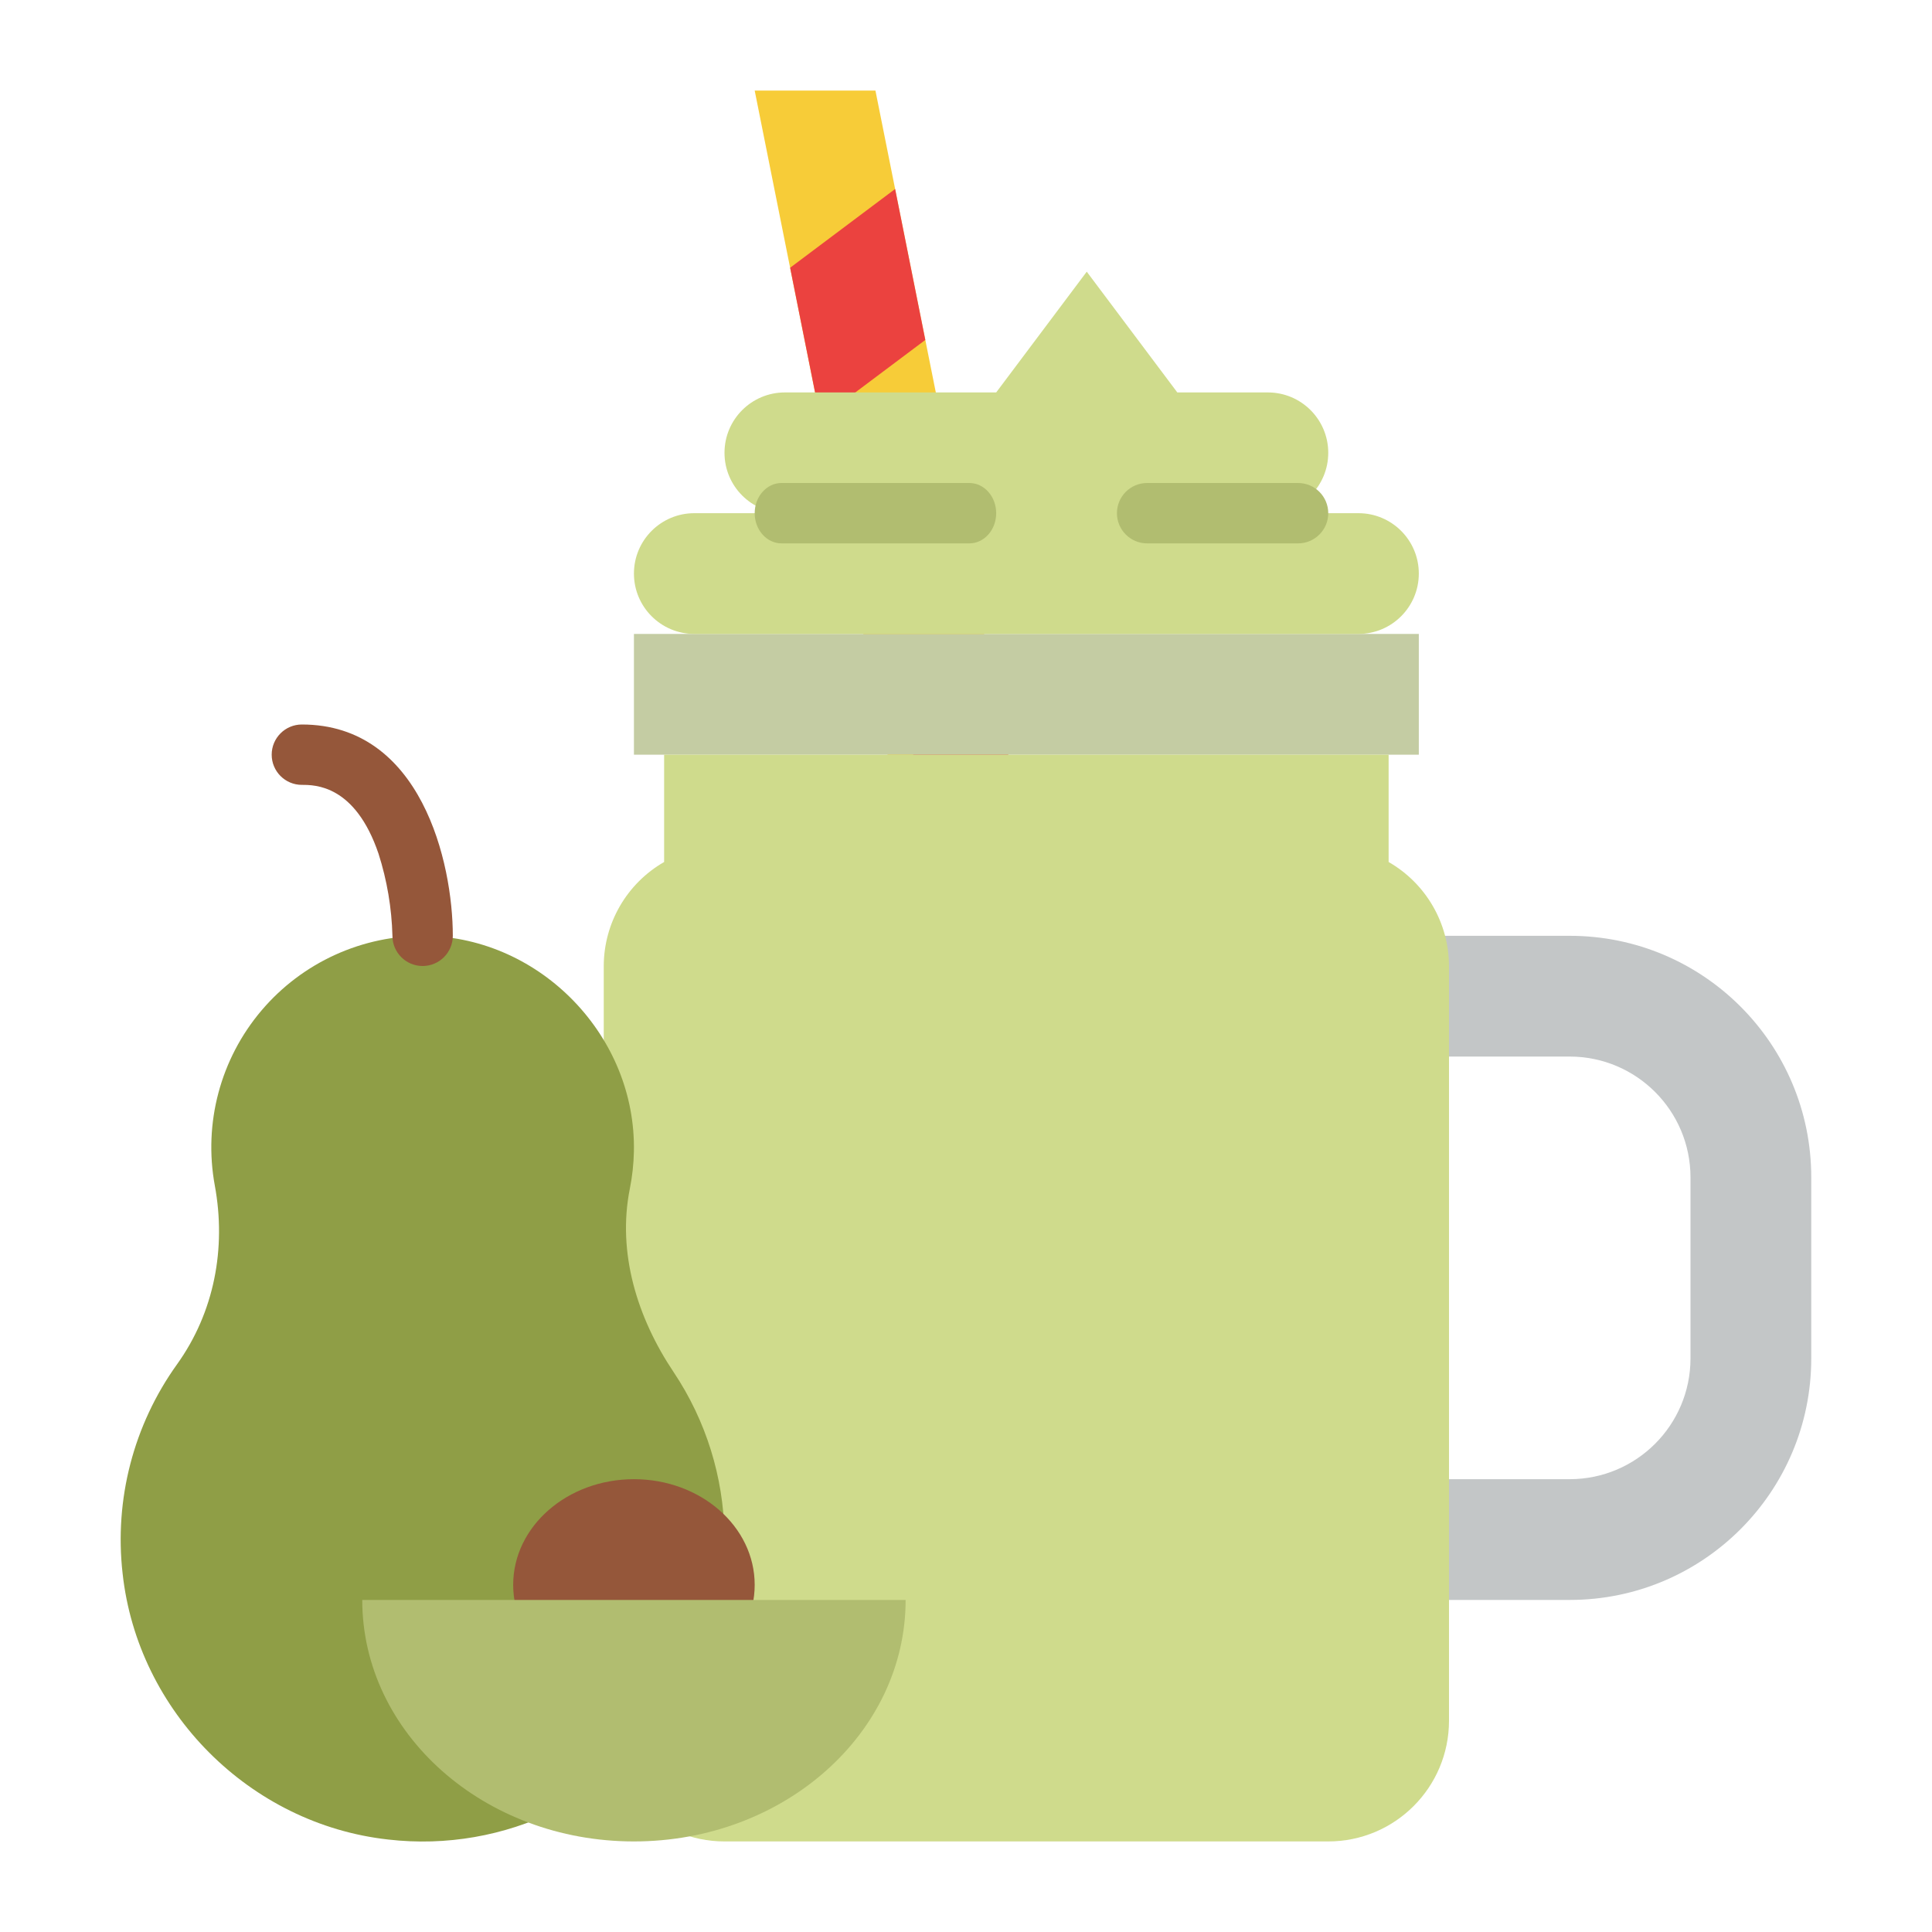
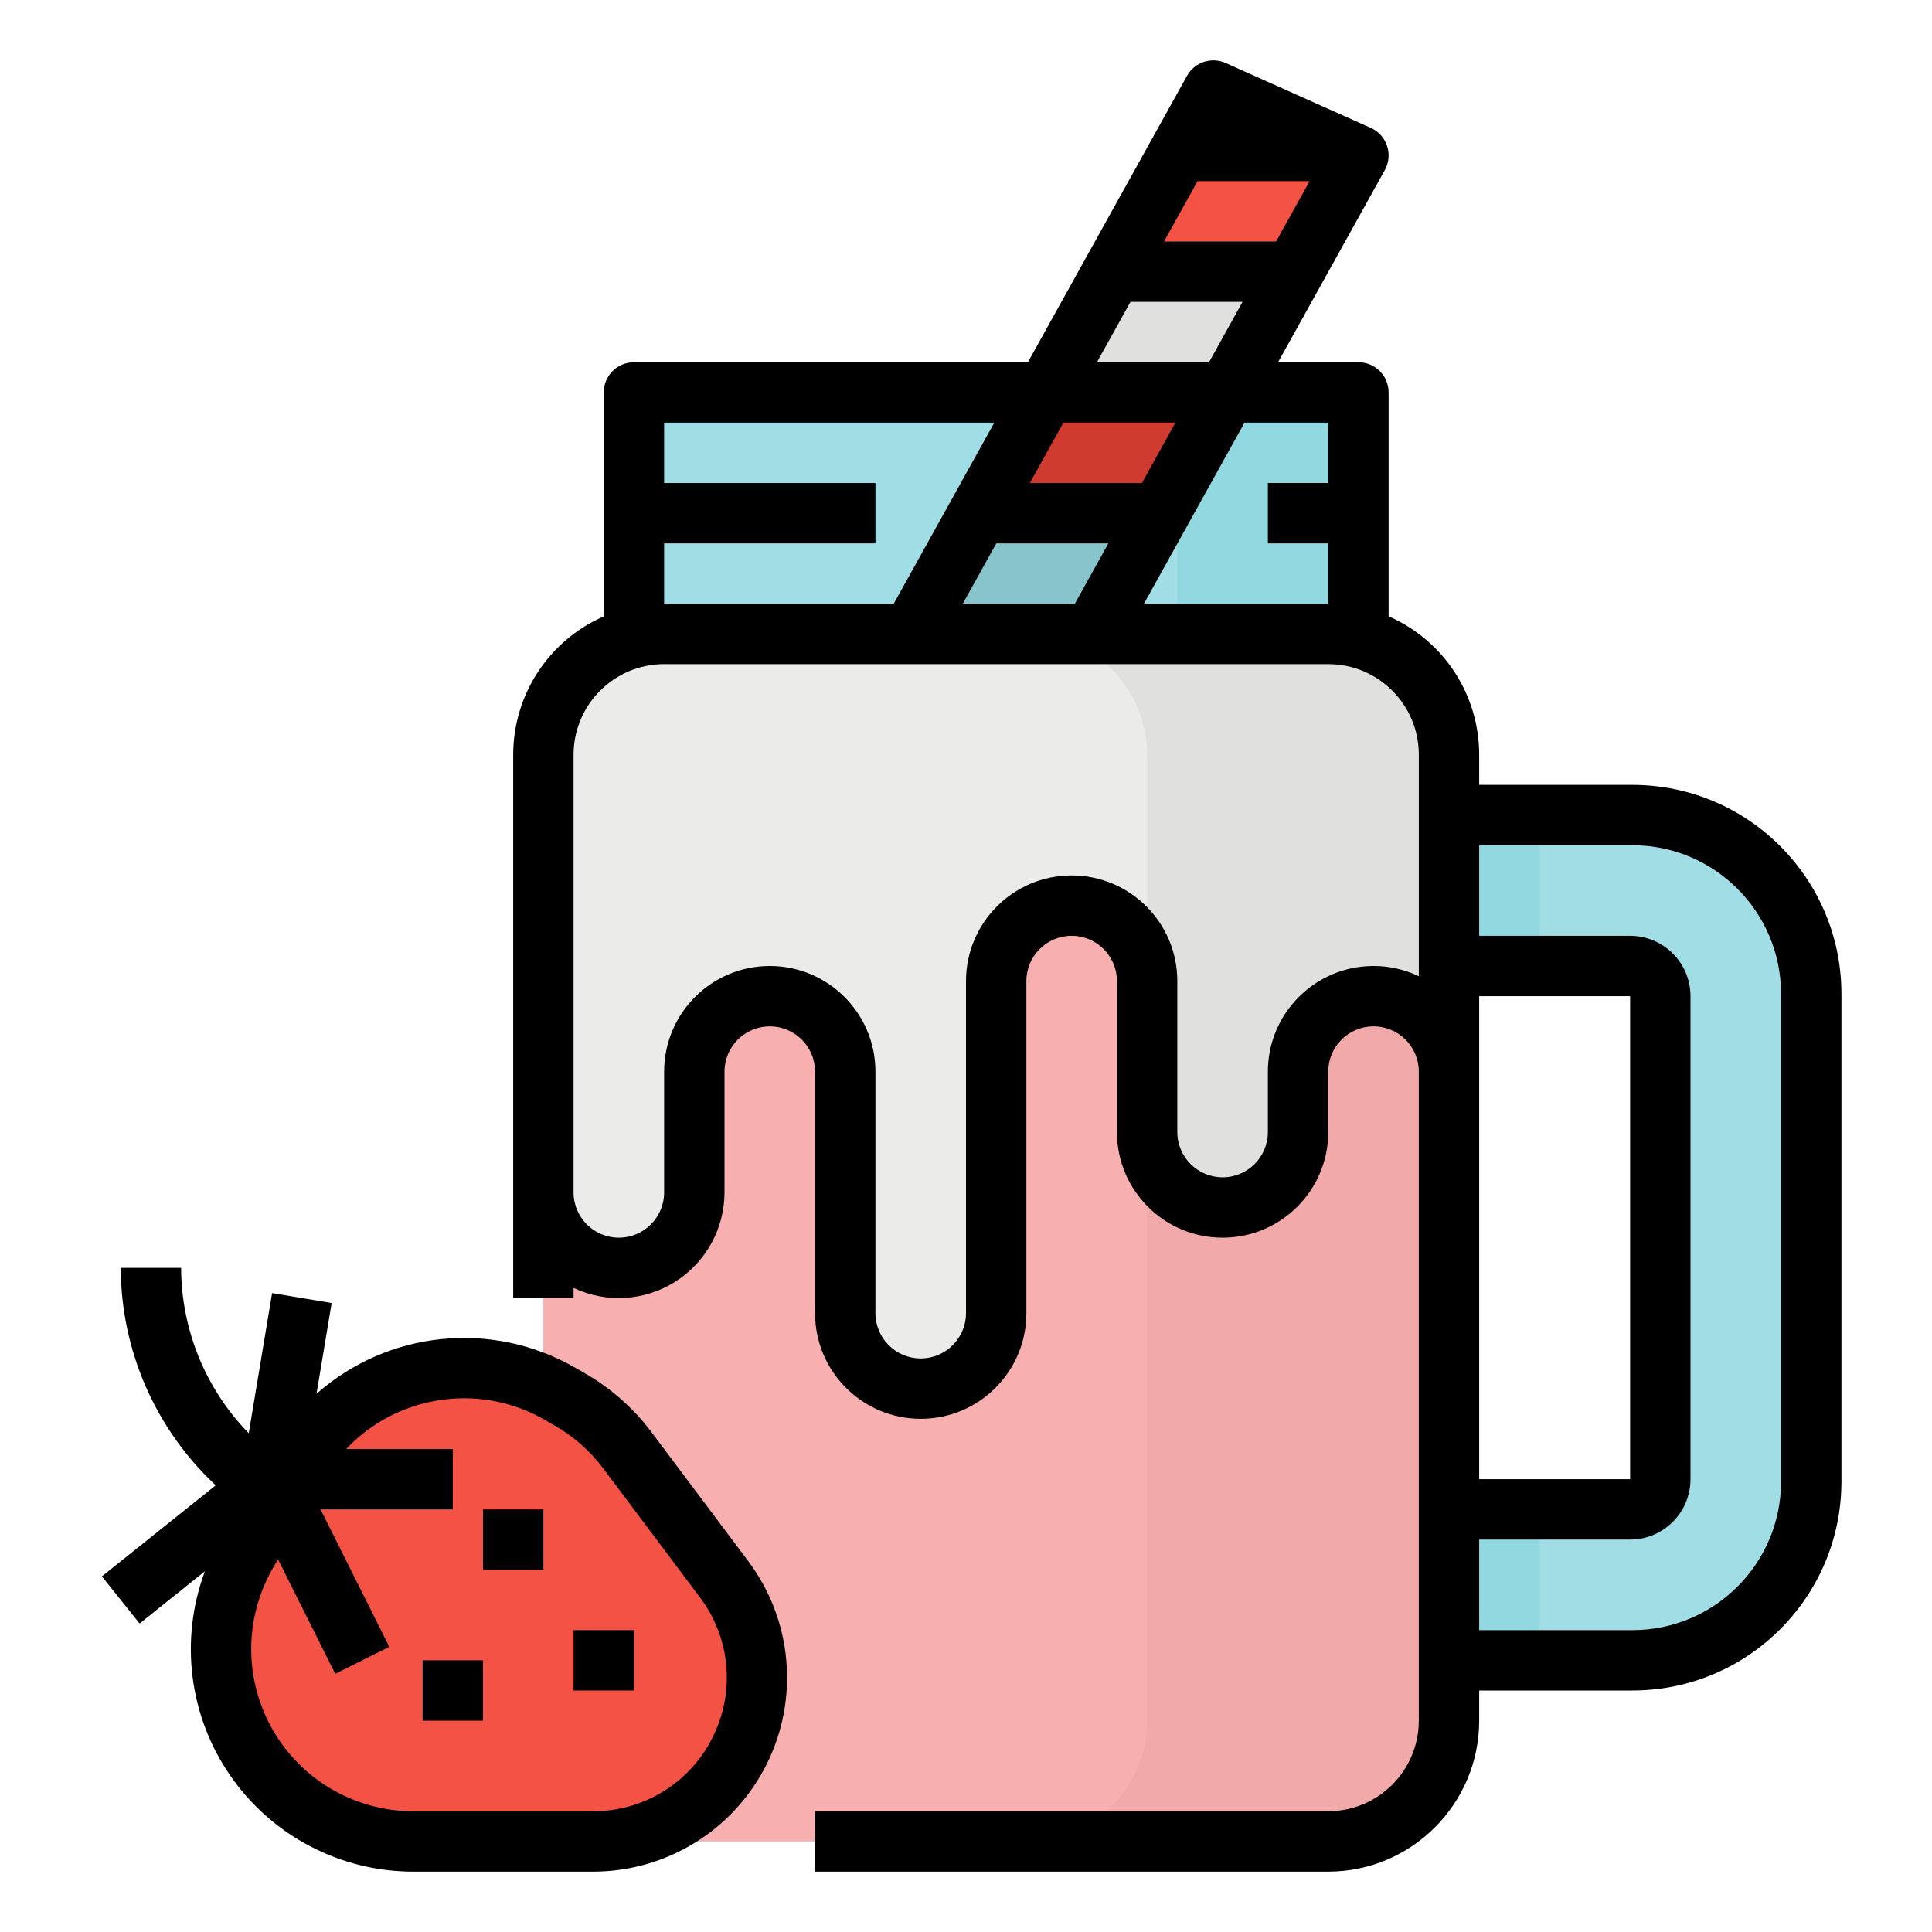
- <svg xmlns="http://www.w3.org/2000/svg" id="Flat" height="512" viewBox="0 0 512 512" width="512">
-   <path d="m312 424h-32l-80-400h32z" fill="#f7cc38" />
-   <g fill="#eb423f">
-     <path d="m209.391 70.957 8 40 27.826-20.87-8-40z" />
-     <path d="m271.72 222.62-27.58 22.07-8-40 27.58-22.07z" />
-     <path d="m260.138 324.69 27.586-22.069-7.953-39.764-27.428 22.857z" />
-     <path d="m276.138 404.69 27.586-22.069-8-40-27.586 22.069z" />
+ <svg xmlns="http://www.w3.org/2000/svg" height="512" viewBox="0 0 512 512" width="512">
+   <g id="Filled_outline" data-name="Filled outline">
+     <path d="m384 200v256a32 32 0 0 1 -32 32h-176a32 32 0 0 1 -32-32v-256a32 32 0 0 1 32-32h176a31.991 31.991 0 0 1 32 32z" fill="#f7afaf" />
+     <path d="m384 200v256a32 32 0 0 1 -32 32h-80a32 32 0 0 0 32-32v-256a31.991 31.991 0 0 0 -32-32h80a31.991 31.991 0 0 1 32 32z" fill="#f1a9a9" />
+     <path d="m432.645 216h-48.645v40h48a8 8 0 0 1 8 8v128a8 8 0 0 1 -8 8h-48v40h48.645a47.356 47.356 0 0 0 47.355-47.355v-129.29a47.356 47.356 0 0 0 -47.355-47.355z" fill="#a0dde5" />
+     <path d="m168 104h192v64h-192z" fill="#a0dde5" />
+     <path d="m312 104h48v64h-48z" fill="#92d8e0" />
+     <path d="m384 200v84a20 20 0 0 0 -40 0v16a20 20 0 0 1 -40 0v-40a20 20 0 0 0 -40 0v88a20 20 0 0 1 -40 0v-64a20 20 0 0 0 -40 0v32a20 20 0 0 1 -40 0v-116a32 32 0 0 1 32-32h176a31.991 31.991 0 0 1 32 32z" fill="#ebebe9" />
+     <path d="m384 200v84a20 20 0 0 0 -40 0v16a20 20 0 0 1 -40 0v-100a31.991 31.991 0 0 0 -32-32h80a31.991 31.991 0 0 1 32 32z" fill="#e0e0de" />
+     <path d="m157.167 488h-47.633a50.968 50.968 0 0 1 -25.285-6.715 50.964 50.964 0 0 1 -18.964-69.534l13.43-23.5a50.964 50.964 0 0 1 69.534-18.964l2.593 1.482a50.96 50.96 0 0 1 15.486 13.671l25.572 34.1a43.417 43.417 0 0 1 4.1 45.46 43.416 43.416 0 0 1 -38.833 24z" fill="#f35244" />
+     <path d="m360 41.19-17.12 30.81-17.78 32-17.77 32-17.78 32h-48l17.78-32 17.77-32 17.78-32 17.78-32 8.89-16 35.79 16z" fill="#e0e0de" />
+     <path d="m307.33 136-17.78 32h-48l17.78-32z" fill="#88c4cc" />
+     <path d="m325.1 104-17.77 32h-48l17.77-32z" fill="#cf3b2e" />
+     <path d="m360 41.19-17.12 30.81h-48l17.78-32h44.68z" fill="#f35244" />
+     <path d="m384 216h24v40h-24z" fill="#92d8e0" />
+     <path d="m384 400h24v40h-24z" fill="#92d8e0" />
+     <path d="m432.645 208h-40.645v-8a40.033 40.033 0 0 0 -24-36.674v-59.326a8 8 0 0 0 -8-8h-21.3l28.291-50.925a8 8 0 0 0 -3.727-11.188l-2.661-1.19-35.788-16a8 8 0 0 0 -10.258 3.418l-42.157 75.885h-104.4a8 8 0 0 0 -8 8v59.35a40.051 40.051 0 0 0 -24 36.65v144h16v-2.689a28.022 28.022 0 0 0 40-25.311v-32a12 12 0 0 1 24 0v64a28 28 0 0 0 56 0v-88a12 12 0 0 1 24 0v40a28 28 0 0 0 56 0v-16a12 12 0 0 1 24 0v172a24.027 24.027 0 0 1 -24 24h-136v16h136a40.045 40.045 0 0 0 40-40v-8h40.645a55.418 55.418 0 0 0 55.355-55.355v-129.29a55.418 55.418 0 0 0 -55.355-55.355zm-80.645-96v16h-16v16h16v16h-48.854l26.667-48zm-52.41-32h29.7l-8.89 16h-29.7zm17.778-32h29.695l-8.89 16h-29.694zm-14.748 80h-29.7l8.889-16h29.694zm-38.584 16h29.695l-8.888 16h-29.7zm-88.036 0h56v-16h-56v-16h87.507l-26.665 48h-60.842zm188 112a28.007 28.007 0 0 0 -28 28v16a12 12 0 0 1 -24 0v-40a28 28 0 0 0 -56 0v88a12 12 0 0 1 -24 0v-64a28 28 0 0 0 -56 0v32a12 12 0 0 1 -24 0v-116a24.027 24.027 0 0 1 24-24h176a23.992 23.992 0 0 1 24 24v58.707a27.838 27.838 0 0 0 -12-2.707zm28 8h40v128h-40zm80 128.645a39.4 39.4 0 0 1 -39.355 39.355h-40.645v-24h40a16.019 16.019 0 0 0 16-16v-128a16.019 16.019 0 0 0 -16-16h-40v-24h40.645a39.4 39.4 0 0 1 39.355 39.355z" />
+     <path d="m172.729 379.638a58.6 58.6 0 0 0 -17.917-15.816l-2.594-1.483a59.01 59.01 0 0 0 -68.335 7.024l4.008-24.048-15.782-2.63-6.19 37.14a62.993 62.993 0 0 1 -17.919-43.825h-16a79.1 79.1 0 0 0 25.167 57.622l-30.167 24.131 10 12.494 17.305-13.847a58.959 58.959 0 0 0 55.229 79.6h47.633a51.416 51.416 0 0 0 41.133-82.266zm16.116 80.784a35.225 35.225 0 0 1 -31.678 19.578h-47.633a42.964 42.964 0 0 1 -37.3-64.28l1.432-2.506 15.182 30.364 14.31-7.156-18.214-36.422h35.056v-16h-28.252a42.677 42.677 0 0 1 19.912-11.916 43.192 43.192 0 0 1 11.372-1.532 42.727 42.727 0 0 1 21.247 5.678l2.595 1.484a42.7 42.7 0 0 1 13.054 11.523l25.572 34.1a35.222 35.222 0 0 1 3.345 37.085z" />
+     <path d="m128 400h16v16h-16z" />
+     <path d="m152 432h16v16h-16z" />
+     <path d="m112 440h16v16h-16z" />
  </g>
-   <path d="m168 168h208v32h-208z" fill="#c4cca3" />
-   <path d="m360 136h-24a16 16 0 0 0 0-32h-24l-24-32-24 32h-56a16 16 0 0 0 0 32h-24a16 16 0 0 0 0 32h176a16 16 0 0 0 0-32z" fill="#cfdb8c" />
-   <path d="m416 248h-48v32h48a32.036 32.036 0 0 1 32 32v48a32.036 32.036 0 0 1 -32 32h-48v32h48a64 64 0 0 0 64-64v-48a64 64 0 0 0 -64-64z" fill="#c3c6c7" />
-   <path d="m368 228.438v-28.438h-192v28.438a31.863 31.863 0 0 0 -16 27.562v200a32 32 0 0 0 32 32h160a32 32 0 0 0 32-32v-200a31.863 31.863 0 0 0 -16-27.562z" fill="#cfdb8c" />
-   <path d="m166.915 315a55.974 55.974 0 0 0 1.073-9.82c.631-30.467-24.606-56.684-55.076-57.169a56.026 56.026 0 0 0 -55.988 66.152c3.076 16.664-.144 33.637-10.019 47.41a79.621 79.621 0 0 0 -14.413 55.416c4 36.636 33.751 66.451 70.382 70.505a79.963 79.963 0 0 0 75.649-123.863c-9.642-14.376-15.006-31.662-11.608-48.631z" fill="#8f9e46" />
-   <path d="m112 256a8 8 0 0 1 -8-7.991 78.143 78.143 0 0 0 -3.69-21.779c-6.194-18.23-16.819-18.23-20.31-18.23a8 8 0 0 1 0-16c31.64 0 40 36.631 40 56a8 8 0 0 1 -8 8z" fill="#95573a" />
-   <ellipse cx="168" cy="420" fill="#95573a" rx="32" ry="28" />
-   <path d="m240 424c0 35.346-32.235 64-72 64s-72-28.654-72-64z" fill="#b1bd70" />
-   <path d="m256.889 144h-49.778c-3.927 0-7.111-3.582-7.111-8s3.184-8 7.111-8h49.778c3.927 0 7.111 3.582 7.111 8s-3.184 8-7.111 8z" fill="#b1bd70" />
-   <path d="m344 144h-40a8 8 0 0 1 0-16h40a8 8 0 0 1 0 16z" fill="#b1bd70" />
</svg>
